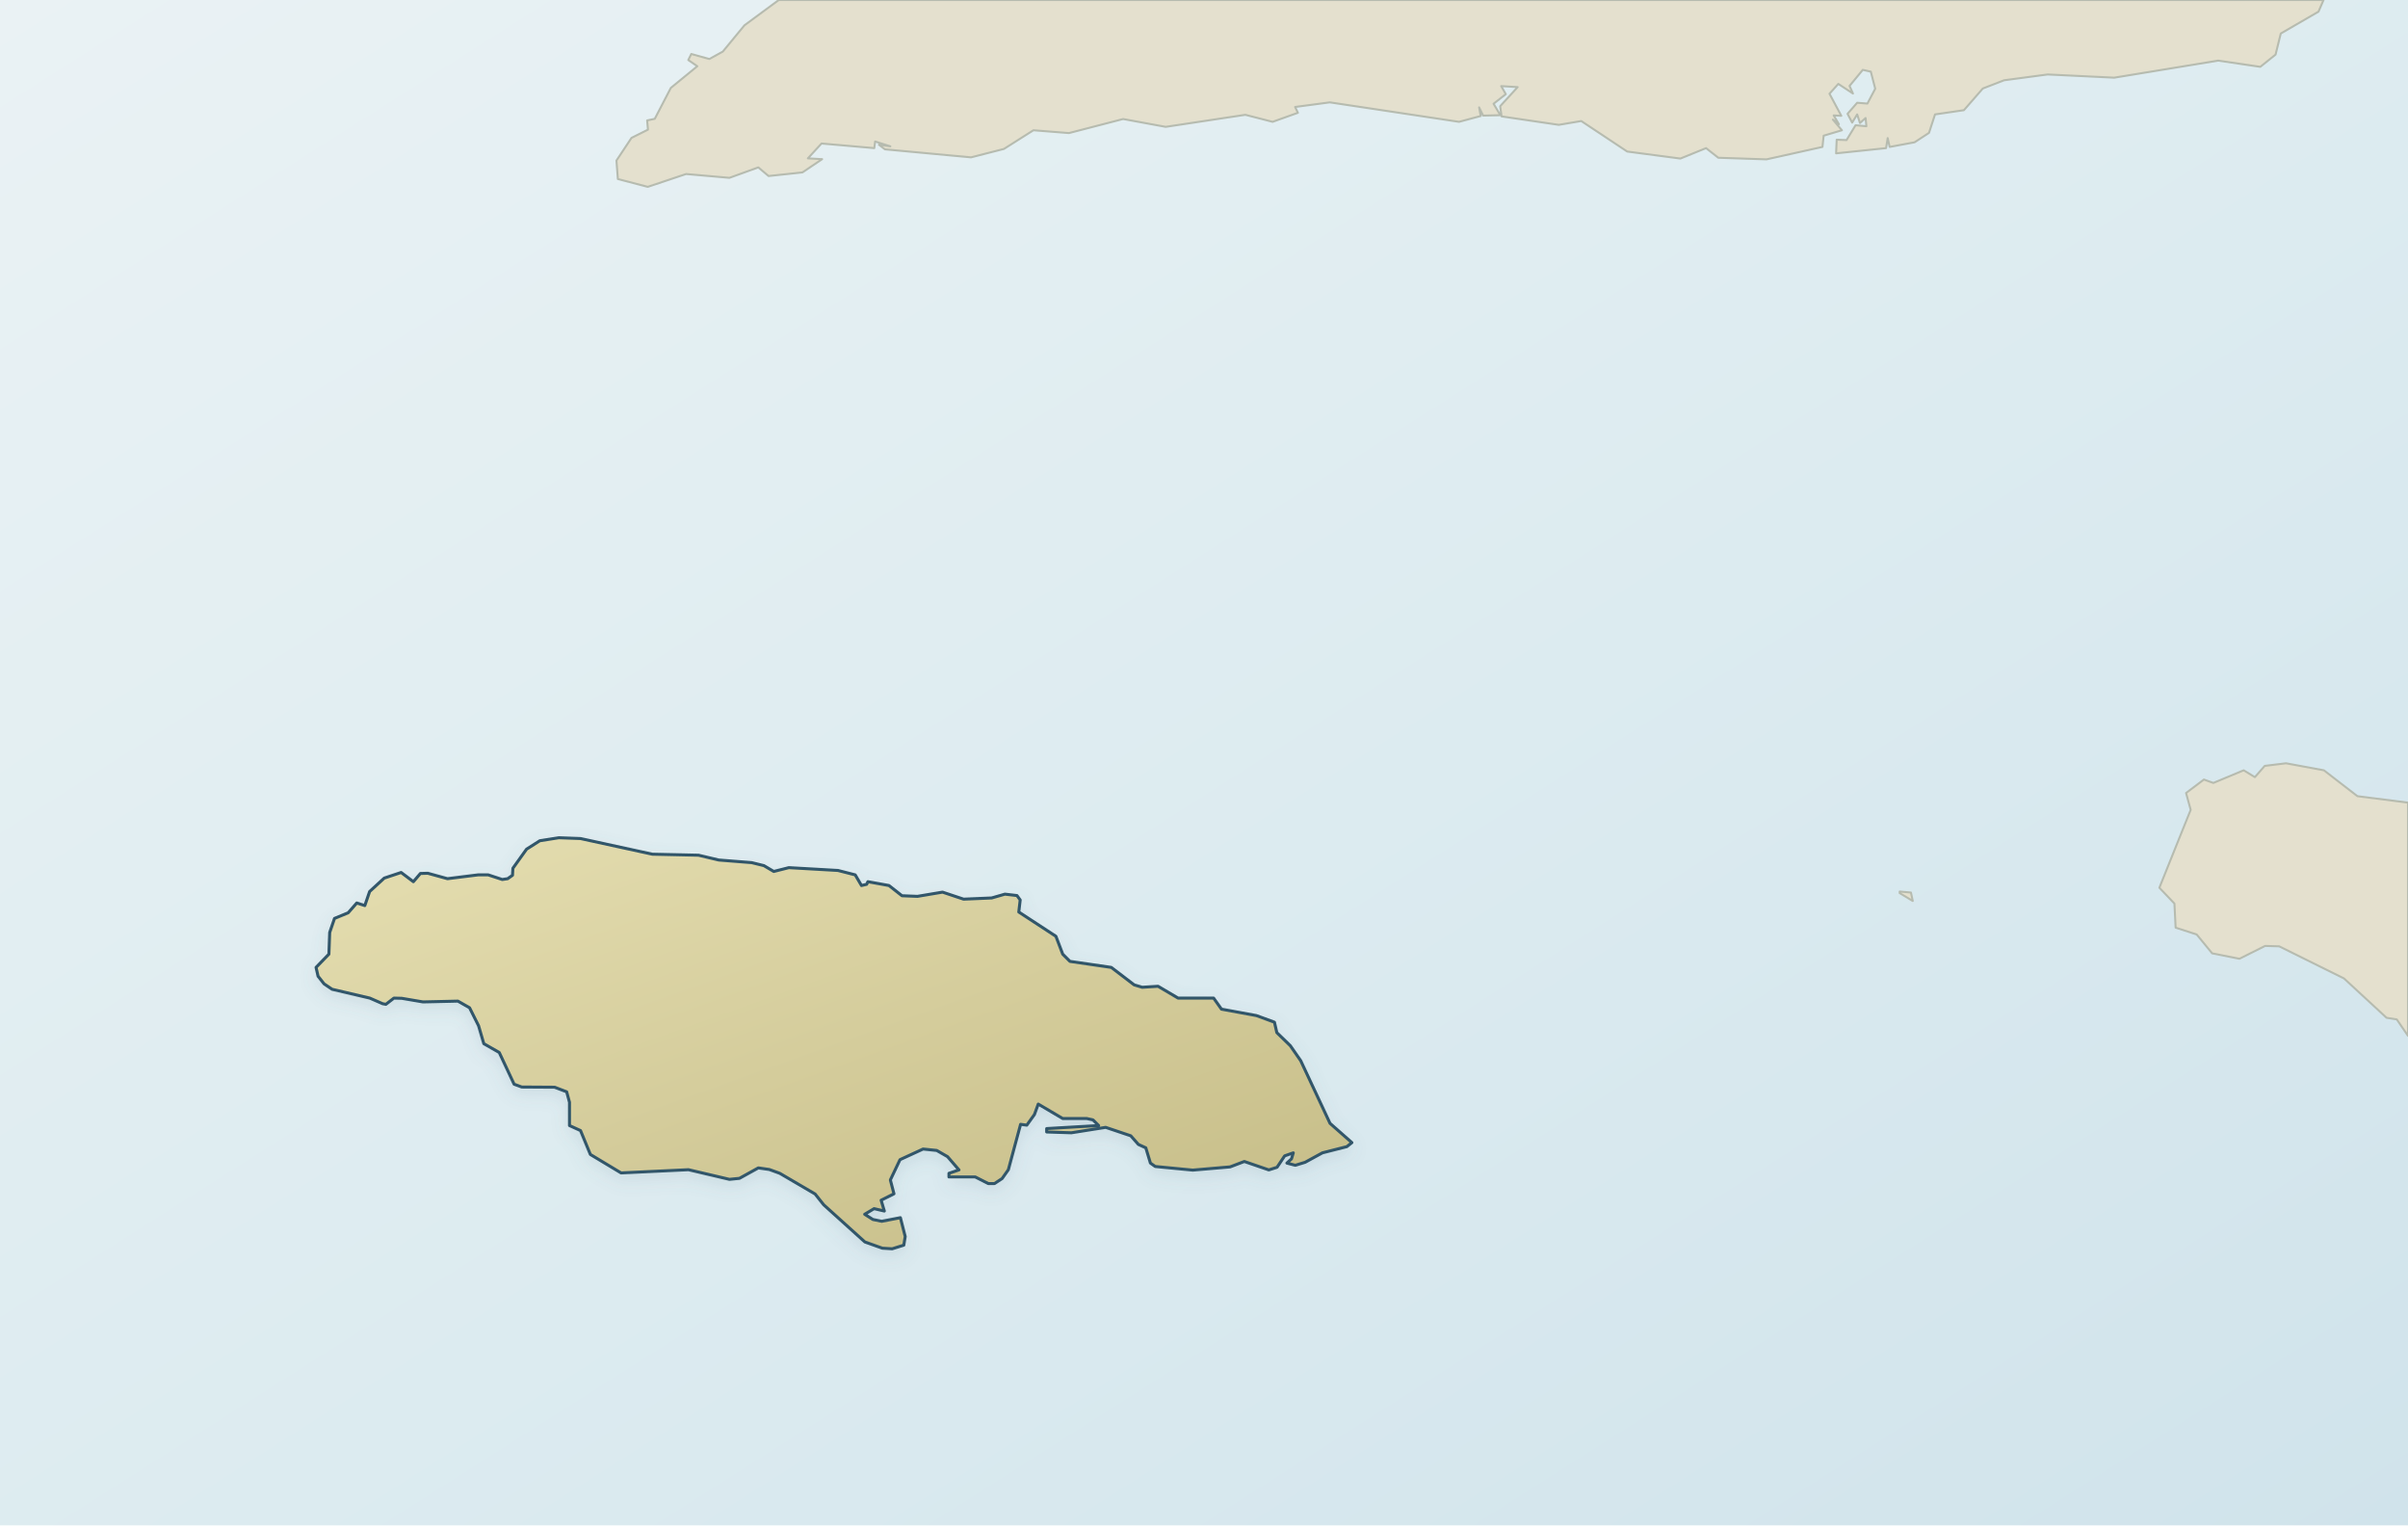
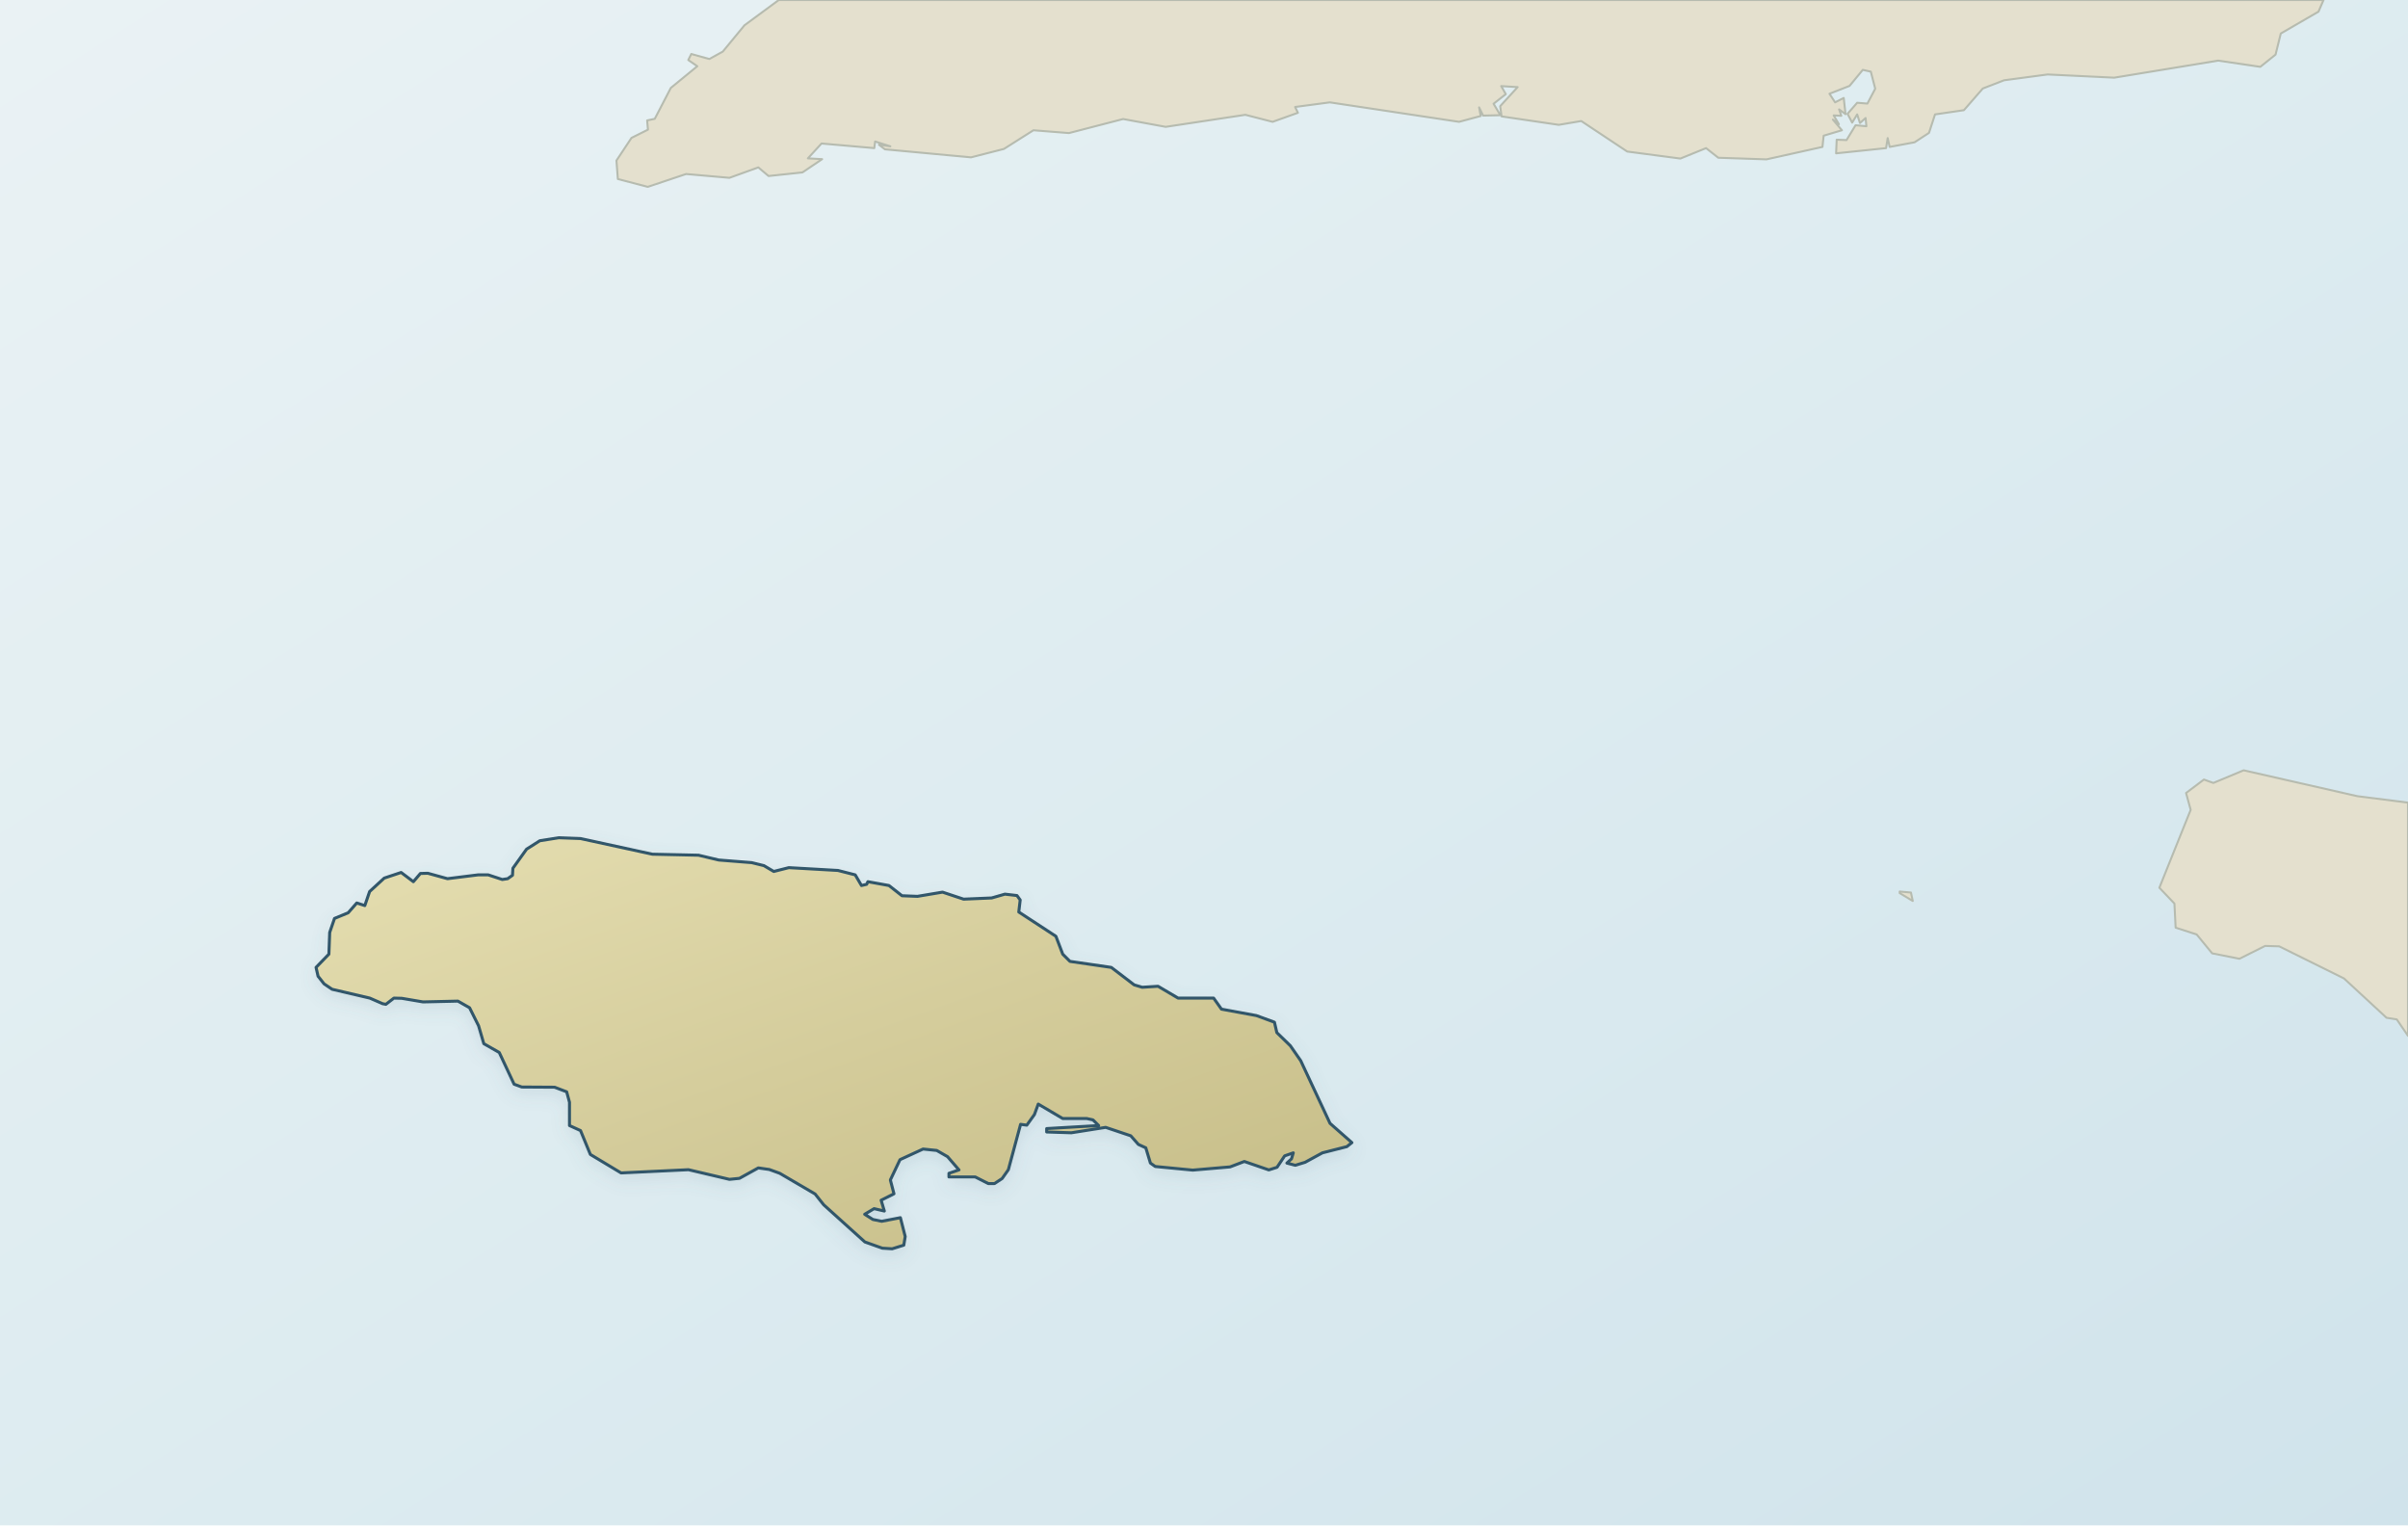
<svg xmlns="http://www.w3.org/2000/svg" viewBox="0 0 1200 760" role="img" aria-label="Map of Jamaica" data-map-style="journey-atlas-map-v3-clean-background" data-map-projection="local-equirectangular-fit-v1">
  <defs>
    <linearGradient id="sea" x1="0" y1="0" x2="1" y2="1">
      <stop offset="0" stop-color="#eaf2f4" />
      <stop offset=".55" stop-color="#dcebf0" />
      <stop offset="1" stop-color="#d0e3eb" />
    </linearGradient>
    <linearGradient id="land" x1=".12" y1=".08" x2=".88" y2=".92">
      <stop offset="0" stop-color="#e2dbad" />
      <stop offset=".52" stop-color="#d4cc9b" />
      <stop offset="1" stop-color="#c8bf8a" />
    </linearGradient>
    <filter id="shadow" x="-10%" y="-10%" width="120%" height="120%">
      <feGaussianBlur in="SourceAlpha" stdDeviation="4" result="b" />
      <feOffset in="b" dy="3" result="o" />
      <feColorMatrix in="o" type="matrix" values="0 0 0 0 .12 0 0 0 0 .22 0 0 0 0 .28 0 0 0 .14 0" />
      <feBlend in="SourceGraphic" mode="normal" />
    </filter>
  </defs>
  <rect width="1200" height="760" fill="url(#sea)" />
  <g id="geographic-context">
-     <path d="M 1168.1,487.5 L 1135.8,471.5 L 1128.8,471.3 L 1116.0,477.7 L 1102.4,475.0 L 1094.7,465.6 L 1084.2,462.2 L 1083.6,450.2 L 1076.1,442.3 L 1091.7,403.5 L 1089.4,395.1 L 1098.3,388.4 L 1103.0,390.1 L 1118.1,383.8 L 1123.7,387.2 L 1128.6,381.6 L 1139.2,380.3 L 1158.1,383.8 L 1174.8,396.7 L 1200.0,399.9 L 1200.0,516.1 L 1194.4,507.9 L 1189.3,507.1 L 1168.1,487.5 Z M 953.2,448.9 L 946.7,445.0 L 946.7,444.2 L 952.3,444.7 L 953.2,448.9 Z M 940.7,68.8 L 939.9,73.8 L 915.0,76.4 L 915.3,69.6 L 920.2,69.8 L 924.7,62.4 L 930.1,62.9 L 929.7,58.8 L 926.9,61.3 L 925.5,57.0 L 923.0,61.1 L 920.7,56.7 L 925.5,51.2 L 930.6,51.6 L 934.5,44.2 L 932.3,35.7 L 928.3,34.8 L 921.7,42.8 L 923.4,46.6 L 916.1,41.8 L 911.7,46.7 L 917.6,57.7 L 913.8,57.5 L 916.4,61.9 L 913.4,59.6 L 917.9,64.9 L 908.8,67.6 L 908.2,73.2 L 880.3,79.4 L 856.3,78.6 L 850.2,73.8 L 837.4,79.0 L 810.9,75.5 L 788.0,60.3 L 776.8,62.2 L 748.3,58.0 L 747.6,52.9 L 756.3,43.4 L 748.1,42.9 L 750.4,46.9 L 744.3,51.7 L 747.7,57.4 L 739.1,57.6 L 737.1,53.5 L 737.9,57.8 L 727.1,60.7 L 662.7,51.0 L 645.4,53.3 L 646.8,56.2 L 634.2,60.7 L 620.6,57.2 L 580.9,63.2 L 559.7,59.3 L 532.7,66.3 L 515.0,64.9 L 500.3,74.2 L 483.9,78.4 L 441.0,74.4 L 438.0,72.1 L 443.7,72.9 L 436.1,70.5 L 435.7,73.8 L 409.4,71.5 L 402.6,78.9 L 409.7,79.3 L 399.9,85.9 L 383.0,87.7 L 377.9,83.4 L 363.5,88.6 L 341.9,86.7 L 322.8,93.1 L 307.9,89.2 L 307.2,80.0 L 314.7,68.7 L 322.9,64.6 L 322.5,60.0 L 326.3,59.2 L 334.3,43.8 L 347.5,33.0 L 343.0,29.9 L 344.5,26.9 L 353.5,29.4 L 360.2,25.7 L 371.0,12.6 L 388.1,0.0 L 1157.9,0.0 L 1155.4,5.8 L 1136.6,16.7 L 1134.0,27.2 L 1126.4,33.3 L 1105.4,30.2 L 1053.6,38.7 L 1020.4,37.1 L 998.7,40.0 L 988.1,44.1 L 978.7,54.9 L 964.3,57.0 L 961.3,66.2 L 954.1,70.9 L 941.7,73.2 L 940.7,68.8 Z" fill="#e4e0ce" fill-rule="evenodd" stroke="#b6bbaf" stroke-width="1" stroke-linejoin="round" />
+     <path d="M 1168.1,487.5 L 1135.8,471.5 L 1128.8,471.3 L 1116.0,477.7 L 1102.4,475.0 L 1094.7,465.6 L 1084.2,462.2 L 1083.6,450.2 L 1076.1,442.3 L 1091.7,403.5 L 1089.4,395.1 L 1098.3,388.4 L 1103.0,390.1 L 1118.1,383.8 L 1174.8,396.7 L 1200.0,399.9 L 1200.0,516.1 L 1194.4,507.9 L 1189.3,507.1 L 1168.1,487.5 Z M 953.2,448.9 L 946.7,445.0 L 946.7,444.2 L 952.3,444.7 L 953.2,448.9 Z M 940.7,68.8 L 939.9,73.8 L 915.0,76.4 L 915.3,69.6 L 920.2,69.8 L 924.7,62.4 L 930.1,62.9 L 929.7,58.8 L 926.9,61.3 L 925.5,57.0 L 923.0,61.1 L 920.7,56.7 L 925.5,51.2 L 930.6,51.6 L 934.5,44.2 L 932.3,35.7 L 928.3,34.8 L 921.7,42.8 L 911.7,46.7 L 914.5,51.0 L 918.8,48.8 L 919.7,56.9 L 916.5,54.5 L 917.6,57.7 L 913.8,57.5 L 916.4,61.9 L 913.4,59.6 L 917.9,64.9 L 908.8,67.6 L 908.2,73.2 L 880.3,79.4 L 856.3,78.6 L 850.2,73.8 L 837.4,79.0 L 810.9,75.5 L 788.0,60.3 L 776.8,62.2 L 748.3,58.0 L 747.6,52.9 L 756.3,43.4 L 748.1,42.9 L 750.4,46.9 L 744.3,51.7 L 747.7,57.4 L 739.1,57.6 L 737.1,53.5 L 737.9,57.8 L 727.1,60.7 L 662.7,51.0 L 645.4,53.3 L 646.8,56.2 L 634.2,60.7 L 620.6,57.2 L 580.9,63.2 L 559.7,59.3 L 532.7,66.3 L 515.0,64.9 L 500.3,74.2 L 483.9,78.4 L 441.0,74.4 L 438.0,72.1 L 443.7,72.9 L 436.1,70.5 L 435.7,73.8 L 409.4,71.5 L 402.6,78.9 L 409.7,79.3 L 399.9,85.9 L 383.0,87.7 L 377.9,83.4 L 363.5,88.6 L 341.9,86.7 L 322.8,93.1 L 307.9,89.2 L 307.2,80.0 L 314.7,68.7 L 322.9,64.6 L 322.5,60.0 L 326.3,59.2 L 334.3,43.8 L 347.5,33.0 L 343.0,29.9 L 344.5,26.9 L 353.5,29.4 L 360.2,25.7 L 371.0,12.6 L 388.1,0.0 L 1157.9,0.0 L 1155.4,5.8 L 1136.6,16.7 L 1134.0,27.2 L 1126.4,33.3 L 1105.4,30.2 L 1053.6,38.7 L 1020.4,37.1 L 998.7,40.0 L 988.1,44.1 L 978.7,54.9 L 964.3,57.0 L 961.3,66.2 L 954.1,70.9 L 941.7,73.2 L 940.7,68.8 Z" fill="#e4e0ce" fill-rule="evenodd" stroke="#b6bbaf" stroke-width="1" stroke-linejoin="round" />
  </g>
  <path d="M 648.2,528.5 L 662.8,559.7 L 673.7,569.3 L 671.2,571.3 L 659.0,574.4 L 650.4,579.1 L 645.5,580.6 L 641.3,579.5 L 643.6,577.4 L 644.5,574.4 L 640.2,575.9 L 636.4,581.6 L 632.3,582.9 L 620.1,578.7 L 613.0,581.4 L 594.4,583.0 L 575.7,581.2 L 573.3,579.5 L 571.0,571.9 L 567.3,570.2 L 563.5,565.9 L 551.0,561.7 L 533.9,564.4 L 521.6,564.0 L 521.6,562.3 L 547.5,560.8 L 544.7,558.0 L 541.6,557.3 L 529.6,557.3 L 517.4,550.1 L 515.5,555.3 L 511.7,560.6 L 508.6,560.2 L 502.5,582.8 L 499.4,587.2 L 495.6,589.7 L 492.5,589.7 L 486.0,586.4 L 472.9,586.4 L 472.9,584.6 L 477.9,582.9 L 472.2,576.3 L 466.8,573.2 L 460.0,572.5 L 448.5,577.8 L 443.7,587.9 L 445.5,594.8 L 439.1,598.0 L 440.7,603.4 L 435.6,602.2 L 430.9,605.0 L 435.0,607.6 L 439.4,608.5 L 448.7,606.7 L 451.1,616.1 L 450.4,620.4 L 444.6,622.2 L 439.7,621.9 L 431.0,618.8 L 410.5,600.3 L 406.2,594.9 L 388.6,584.6 L 383.4,582.7 L 377.9,581.9 L 368.5,587.1 L 363.5,587.6 L 343.1,582.8 L 309.5,584.4 L 294.2,575.2 L 289.3,563.3 L 283.8,560.8 L 283.8,549.2 L 282.4,544.0 L 276.4,541.7 L 260.0,541.6 L 256.2,540.2 L 248.8,524.4 L 241.1,520.0 L 238.5,511.1 L 234.0,502.1 L 228.2,498.8 L 210.8,499.2 L 200.2,497.4 L 196.3,497.3 L 192.3,500.4 L 190.7,500.1 L 184.3,497.3 L 165.5,492.9 L 161.5,490.2 L 158.5,486.4 L 157.5,482.0 L 163.9,475.4 L 164.3,464.6 L 166.7,457.6 L 173.5,454.8 L 177.8,449.9 L 181.8,451.2 L 184.2,444.2 L 191.5,437.5 L 199.9,434.7 L 206.0,439.3 L 209.5,435.2 L 213.2,435.1 L 223.0,437.8 L 238.2,435.9 L 243.3,435.9 L 250.3,438.2 L 253.0,437.8 L 255.4,436.1 L 255.6,432.6 L 262.4,423.1 L 269.0,418.9 L 278.5,417.4 L 289.3,417.8 L 325.1,425.6 L 348.1,426.1 L 358.2,428.5 L 374.6,429.8 L 380.7,431.3 L 385.6,434.2 L 393.1,432.3 L 417.6,433.7 L 426.2,435.9 L 429.3,441.2 L 431.9,440.6 L 432.5,439.3 L 443.0,441.2 L 449.5,446.3 L 457.2,446.6 L 469.7,444.5 L 480.2,448.0 L 494.2,447.4 L 500.8,445.5 L 506.8,446.2 L 508.4,448.4 L 507.7,454.4 L 526.2,466.5 L 529.6,475.4 L 533.2,479.0 L 553.8,482.0 L 565.2,490.7 L 569.2,491.9 L 577.1,491.4 L 587.1,497.3 L 604.8,497.3 L 608.7,502.8 L 626.1,506.0 L 635.1,509.3 L 636.3,514.5 L 643.0,521.0 L 648.2,528.5 Z" fill="url(#land)" fill-rule="evenodd" stroke="#31576a" stroke-width="1.5" stroke-linejoin="round" stroke-linecap="round" filter="url(#shadow)" />
</svg>
